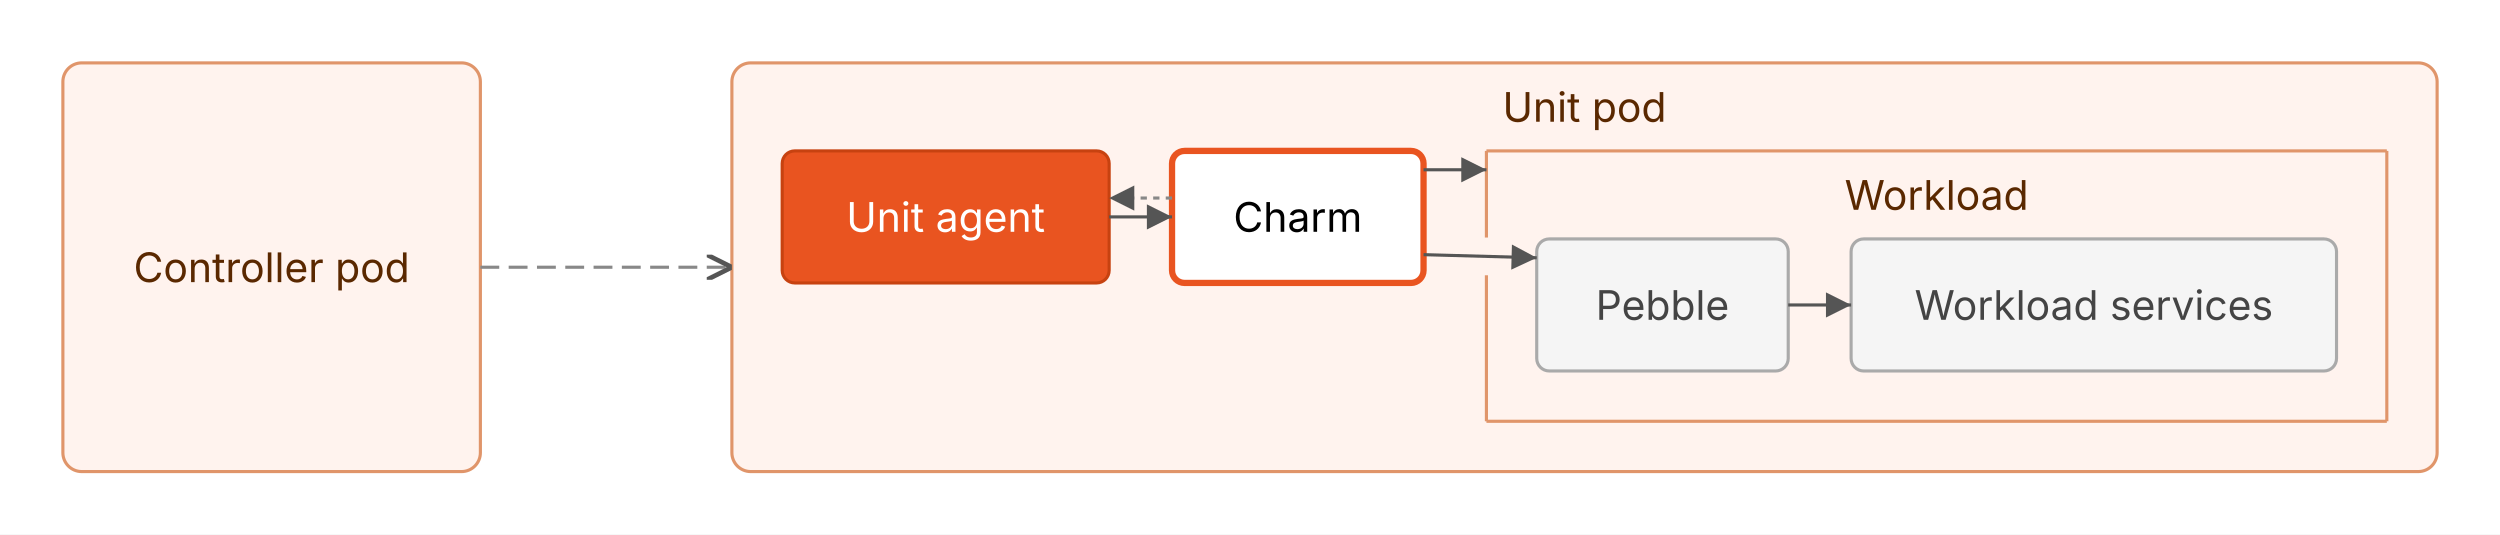
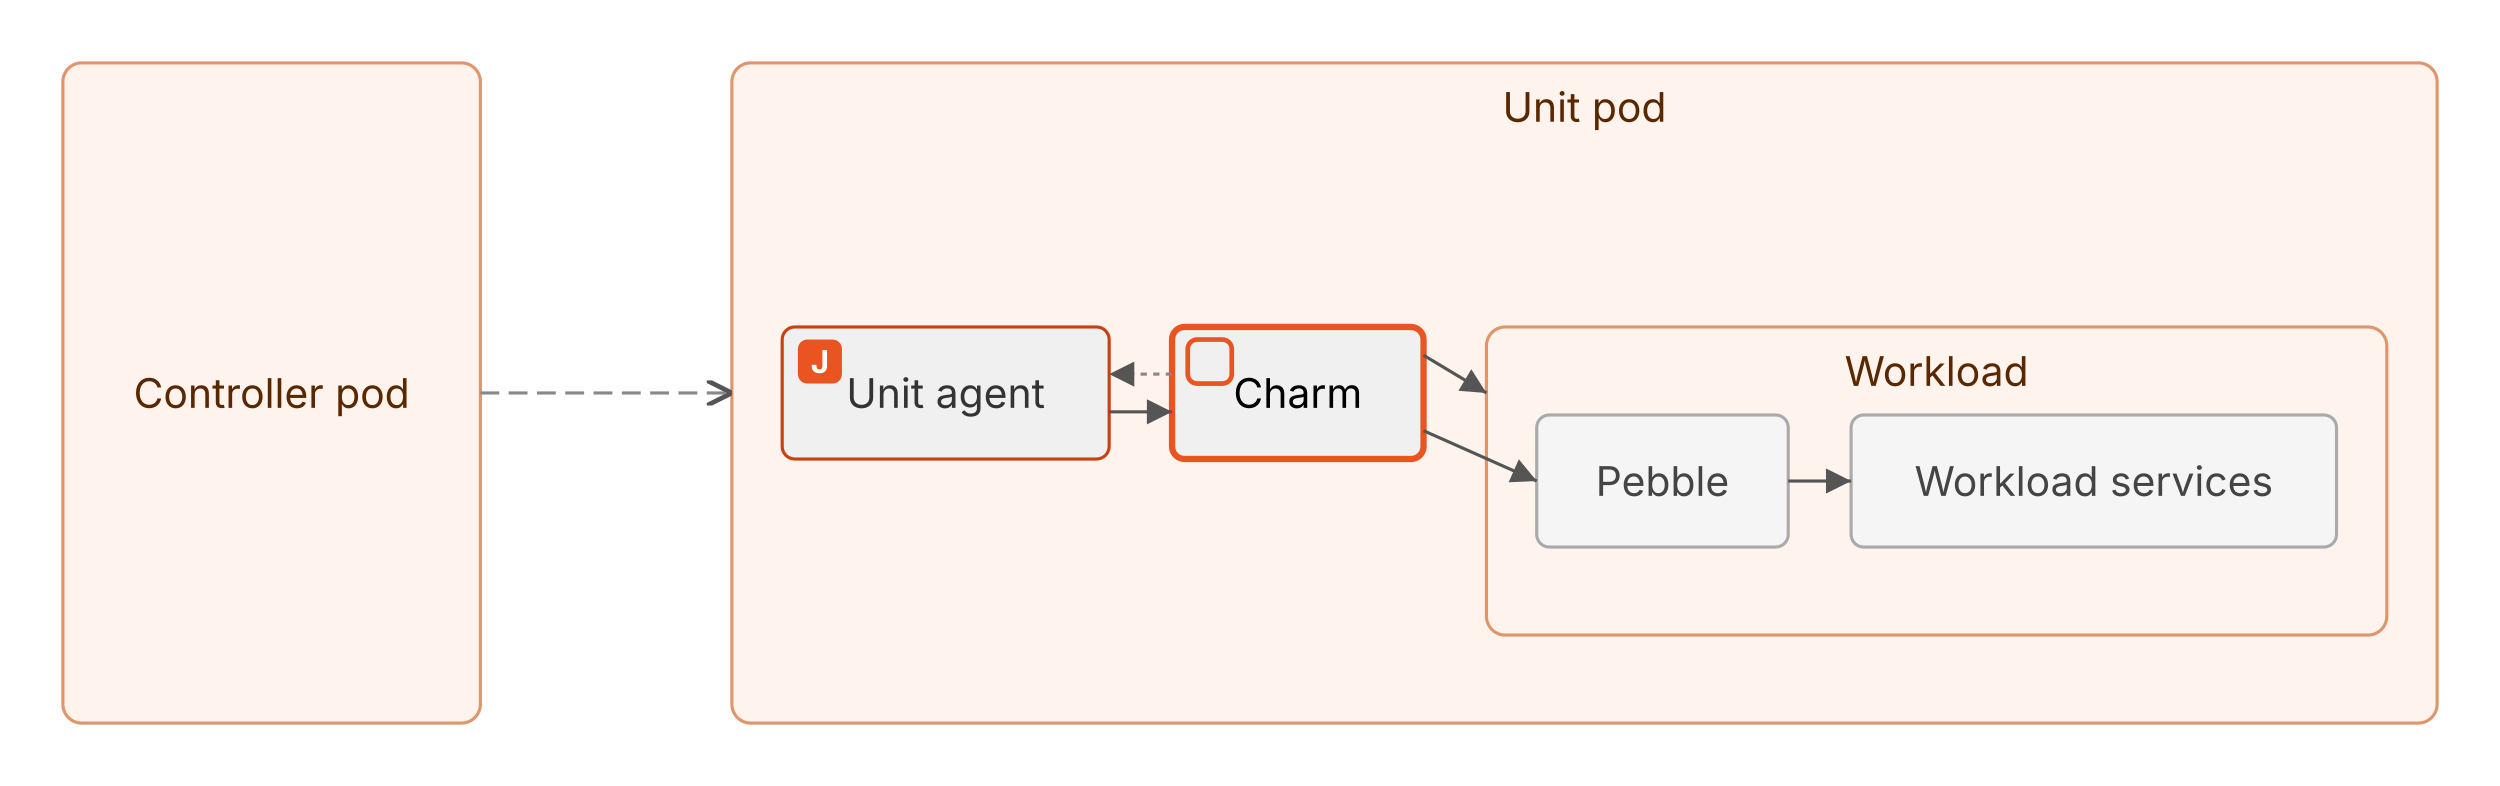
- <svg xmlns="http://www.w3.org/2000/svg" width="795.2" height="170.0" viewBox="0 0 795.2 170.0">
+ <svg xmlns="http://www.w3.org/2000/svg" width="795.2" height="250.0" viewBox="0 0 795.2 250.0">
  <defs>
    <marker markerWidth="8" markerHeight="8" viewBox="0 0 8 8" orient="auto" id="arrow" refX="8" refY="4.0">
      <path d="M0,0 L8,4.0 L0,8 Z" fill="#555555" />
    </marker>
    <marker markerWidth="8" markerHeight="8" viewBox="0 0 8 8" orient="auto-start-reverse" id="arrow-start" refX="8" refY="4.0">
      <path d="M0,0 L8,4.0 L0,8 Z" fill="#555555" />
    </marker>
    <marker markerWidth="8" markerHeight="8" viewBox="0 0 8 8" orient="auto" id="arrow-open" refX="8" refY="4.0">
      <path d="M0,0 L8,4.0 L0,8" fill="none" stroke="#555555" stroke-width="1.5" />
    </marker>
    <marker markerWidth="8" markerHeight="8" viewBox="0 0 8 8" orient="auto-start-reverse" id="arrow-open-start" refX="8" refY="4.0">
      <path d="M0,0 L8,4.0 L0,8" fill="none" stroke="#555555" stroke-width="1.5" />
    </marker>
  </defs>
-   <rect x="0" y="0" width="795.2" height="170.0" fill="#FFFFFF" />
+   <rect x="0" y="0" width="795.2" height="250.0" fill="#FFFFFF" />
  <g id="ggarch-nodes">
-     <rect x="232.8" y="20.0" width="542.4" height="130.0" fill="#FFF3EE" stroke="#E0956A" stroke-width="1" rx="6" ry="6" />
+     <rect x="232.8" y="20.0" width="542.4" height="210.0" fill="#FFF3EE" stroke="#E0956A" stroke-width="1" rx="6" ry="6" />
    <text x="504.0" y="34.0" font-size="13" font-family="'Ubuntu Sans', Ubuntu, system-ui, -apple-system, sans-serif" fill="#5A2800" text-anchor="middle" dominant-baseline="central">Unit pod</text>
-     <rect x="472.8" y="48.0" width="286.4" height="86.0" fill="#FFF3EE" stroke="none" rx="6" ry="6" />
-     <path d="M472.8,48.0 L759.2,48.0" stroke="#E0956A" stroke-width="1" fill="none" />
-     <path d="M472.8,134.0 L759.2,134.0" stroke="#E0956A" stroke-width="1" fill="none" />
-     <path d="M472.8,48.0 L472.8,75.556" stroke="#E0956A" stroke-width="1" fill="none" />
-     <path d="M472.8,87.556 L472.8,134.0" stroke="#E0956A" stroke-width="1" fill="none" />
-     <path d="M759.2,48.0 L759.2,134.0" stroke="#E0956A" stroke-width="1" fill="none" />
-     <text x="616.0" y="62.0" font-size="13" font-family="'Ubuntu Sans', Ubuntu, system-ui, -apple-system, sans-serif" fill="#5A2800" text-anchor="middle" dominant-baseline="central">Workload</text>
-     <rect x="488.8" y="76.0" width="80.0" height="42.0" fill="#F5F5F5" stroke="#AAAAAA" stroke-width="1" rx="4" ry="4" />
-     <text x="528.8" y="97.0" font-size="13" font-family="'Ubuntu Sans', Ubuntu, system-ui, -apple-system, sans-serif" fill="#444444" text-anchor="middle" dominant-baseline="central">Pebble</text>
-     <rect x="588.8" y="76.0" width="154.4" height="42.0" fill="#F5F5F5" stroke="#AAAAAA" stroke-width="1" rx="4" ry="4" />
-     <text x="666.0" y="97.0" font-size="13" font-family="'Ubuntu Sans', Ubuntu, system-ui, -apple-system, sans-serif" fill="#444444" text-anchor="middle" dominant-baseline="central">Workload services</text>
-     <rect x="248.8" y="48.0" width="104.0" height="42.0" fill="#E95420" stroke="#C74210" stroke-width="1" rx="4" ry="4" />
-     <text x="300.8" y="69.0" font-size="13" font-family="'Ubuntu Sans', Ubuntu, system-ui, -apple-system, sans-serif" fill="#FFFFFF" text-anchor="middle" dominant-baseline="central">Unit agent</text>
-     <rect x="372.8" y="48.0" width="80.0" height="42.0" fill="#FFFFFF" stroke="#E95420" stroke-width="2" rx="4" ry="4" />
-     <text x="412.8" y="69.0" font-size="13" font-family="'Ubuntu Sans', Ubuntu, system-ui, -apple-system, sans-serif" fill="#000000" text-anchor="middle" dominant-baseline="central">Charm</text>
-     <rect x="20.0" y="20.0" width="132.8" height="130.0" fill="#FFF3EE" stroke="#E0956A" stroke-width="1" rx="6" ry="6" />
-     <text x="86.4" y="85.0" font-size="13" font-family="'Ubuntu Sans', Ubuntu, system-ui, -apple-system, sans-serif" fill="#5A2800" text-anchor="middle" dominant-baseline="central">Controller pod</text>
+     <rect x="472.8" y="104.0" width="286.4" height="98.0" fill="#FFF3EE" stroke="#E0956A" stroke-width="1" rx="6" ry="6" />
+     <text x="616.0" y="118.0" font-size="13" font-family="'Ubuntu Sans', Ubuntu, system-ui, -apple-system, sans-serif" fill="#5A2800" text-anchor="middle" dominant-baseline="central">Workload</text>
+     <rect x="488.8" y="132.0" width="80.0" height="42.0" fill="#F5F5F5" stroke="#AAAAAA" stroke-width="1" rx="4" ry="4" />
+     <text x="528.8" y="153.0" font-size="13" font-family="'Ubuntu Sans', Ubuntu, system-ui, -apple-system, sans-serif" fill="#444444" text-anchor="middle" dominant-baseline="central">Pebble</text>
+     <rect x="588.8" y="132.0" width="154.4" height="42.0" fill="#F5F5F5" stroke="#AAAAAA" stroke-width="1" rx="4" ry="4" />
+     <text x="666.0" y="153.0" font-size="13" font-family="'Ubuntu Sans', Ubuntu, system-ui, -apple-system, sans-serif" fill="#444444" text-anchor="middle" dominant-baseline="central">Workload services</text>
+     <rect x="248.8" y="104.0" width="104.0" height="42.0" fill="#F0F0F0" stroke="#C74210" stroke-width="1" rx="4" ry="4" />
+     <text x="300.8" y="125.0" font-size="13" font-family="'Ubuntu Sans', Ubuntu, system-ui, -apple-system, sans-serif" fill="#333333" text-anchor="middle" dominant-baseline="central">Unit agent</text>
+     <rect x="253.8" y="108.0" width="14" height="14" fill="#E95420" stroke="none" rx="3" ry="3" />
+     <text x="260.8" y="115.0" font-size="10" font-family="'Ubuntu Sans', Ubuntu, system-ui, -apple-system, sans-serif" fill="#FFFFFF" text-anchor="middle" dominant-baseline="central" font-weight="bold">J</text>
+     <rect x="372.8" y="104.0" width="80.0" height="42.0" fill="#F0F0F0" stroke="#E95420" stroke-width="2" rx="4" ry="4" />
+     <text x="412.8" y="125.0" font-size="13" font-family="'Ubuntu Sans', Ubuntu, system-ui, -apple-system, sans-serif" fill="#000000" text-anchor="middle" dominant-baseline="central">Charm</text>
+     <rect x="377.8" y="108.0" width="14" height="14" fill="none" stroke="#E95420" stroke-width="1.5" rx="3" ry="3" />
+     <rect x="20.0" y="20.0" width="132.8" height="210.0" fill="#FFF3EE" stroke="#E0956A" stroke-width="1" rx="6" ry="6" />
+     <text x="86.4" y="125.0" font-size="13" font-family="'Ubuntu Sans', Ubuntu, system-ui, -apple-system, sans-serif" fill="#5A2800" text-anchor="middle" dominant-baseline="central">Controller pod</text>
  </g>
  <g id="ggarch-edges">
-     <path d="M 152.8 85.0 L 232.8 85.0" fill="none" stroke="#888888" stroke-width="1" stroke-linejoin="round" stroke-dasharray="6,3" marker-end="url(#arrow-open)" />
-     <path d="M 352.8 69.0 L 372.8 69.0" fill="none" stroke="#555555" stroke-width="1" stroke-linejoin="round" marker-end="url(#arrow)" />
-     <path d="M 372.8 63.0 L 352.8 63.0" fill="none" stroke="#888888" stroke-width="1" stroke-linejoin="round" stroke-dasharray="2,2" marker-end="url(#arrow)" />
-     <path d="M 452.8 54.0 L 472.8 54.0" fill="none" stroke="#555555" stroke-width="1" stroke-linejoin="round" marker-end="url(#arrow)" />
-     <path d="M 452.8 81.0 L 488.8 82.0" fill="none" stroke="#555555" stroke-width="1" stroke-linejoin="round" marker-end="url(#arrow)" />
-     <path d="M 568.8 97.0 L 588.8 97.0" fill="none" stroke="#555555" stroke-width="1" stroke-linejoin="round" marker-end="url(#arrow)" />
+     <path d="M 152.8 125.0 L 232.8 125.0" fill="none" stroke="#888888" stroke-width="1" stroke-linejoin="round" stroke-dasharray="6,3" marker-end="url(#arrow-open)" />
+     <path d="M 352.8 131.0 L 372.8 131.0" fill="none" stroke="#555555" stroke-width="1" stroke-linejoin="round" marker-end="url(#arrow)" />
+     <path d="M 372.8 119.0 L 352.8 119.0" fill="none" stroke="#888888" stroke-width="1" stroke-linejoin="round" stroke-dasharray="2,2" marker-end="url(#arrow)" />
+     <path d="M 452.8 113.0 L 472.8 125.0" fill="none" stroke="#555555" stroke-width="1" stroke-linejoin="round" marker-end="url(#arrow)" />
+     <path d="M 452.8 137.0 L 488.8 153.0" fill="none" stroke="#555555" stroke-width="1" stroke-linejoin="round" marker-end="url(#arrow)" />
+     <path d="M 568.8 153.0 L 588.8 153.0" fill="none" stroke="#555555" stroke-width="1" stroke-linejoin="round" marker-end="url(#arrow)" />
  </g>
  <g id="ggarch-annotations" />
</svg>
